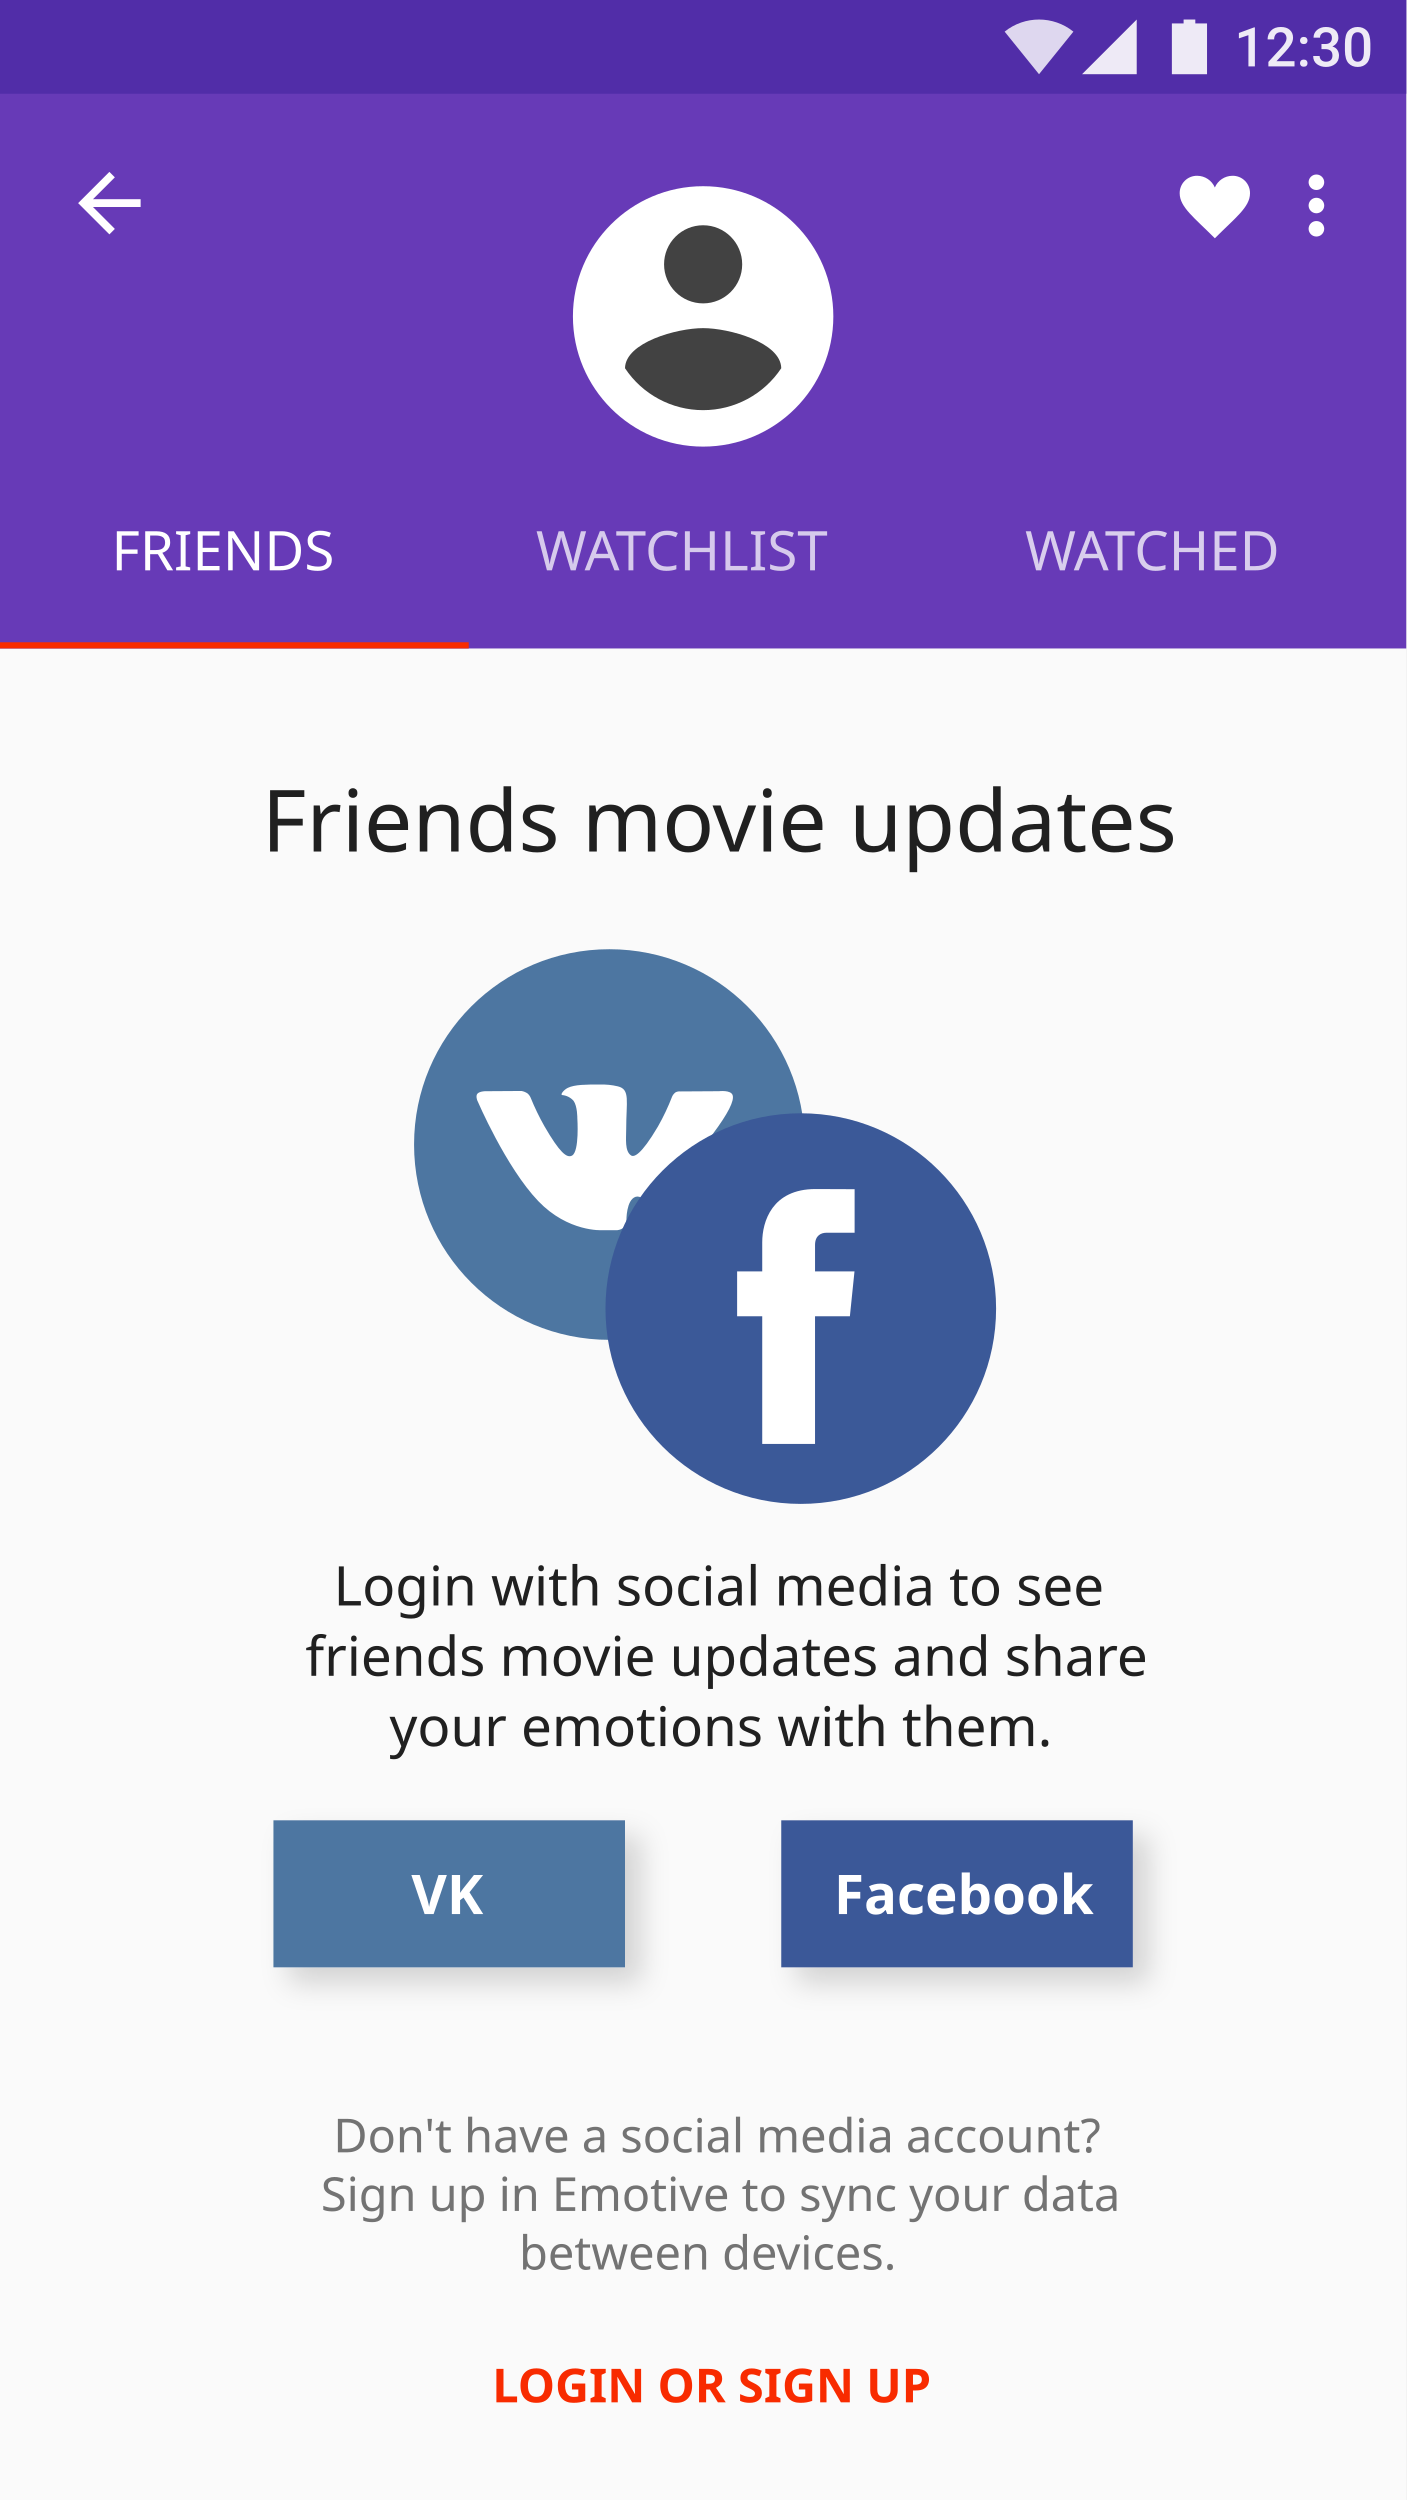
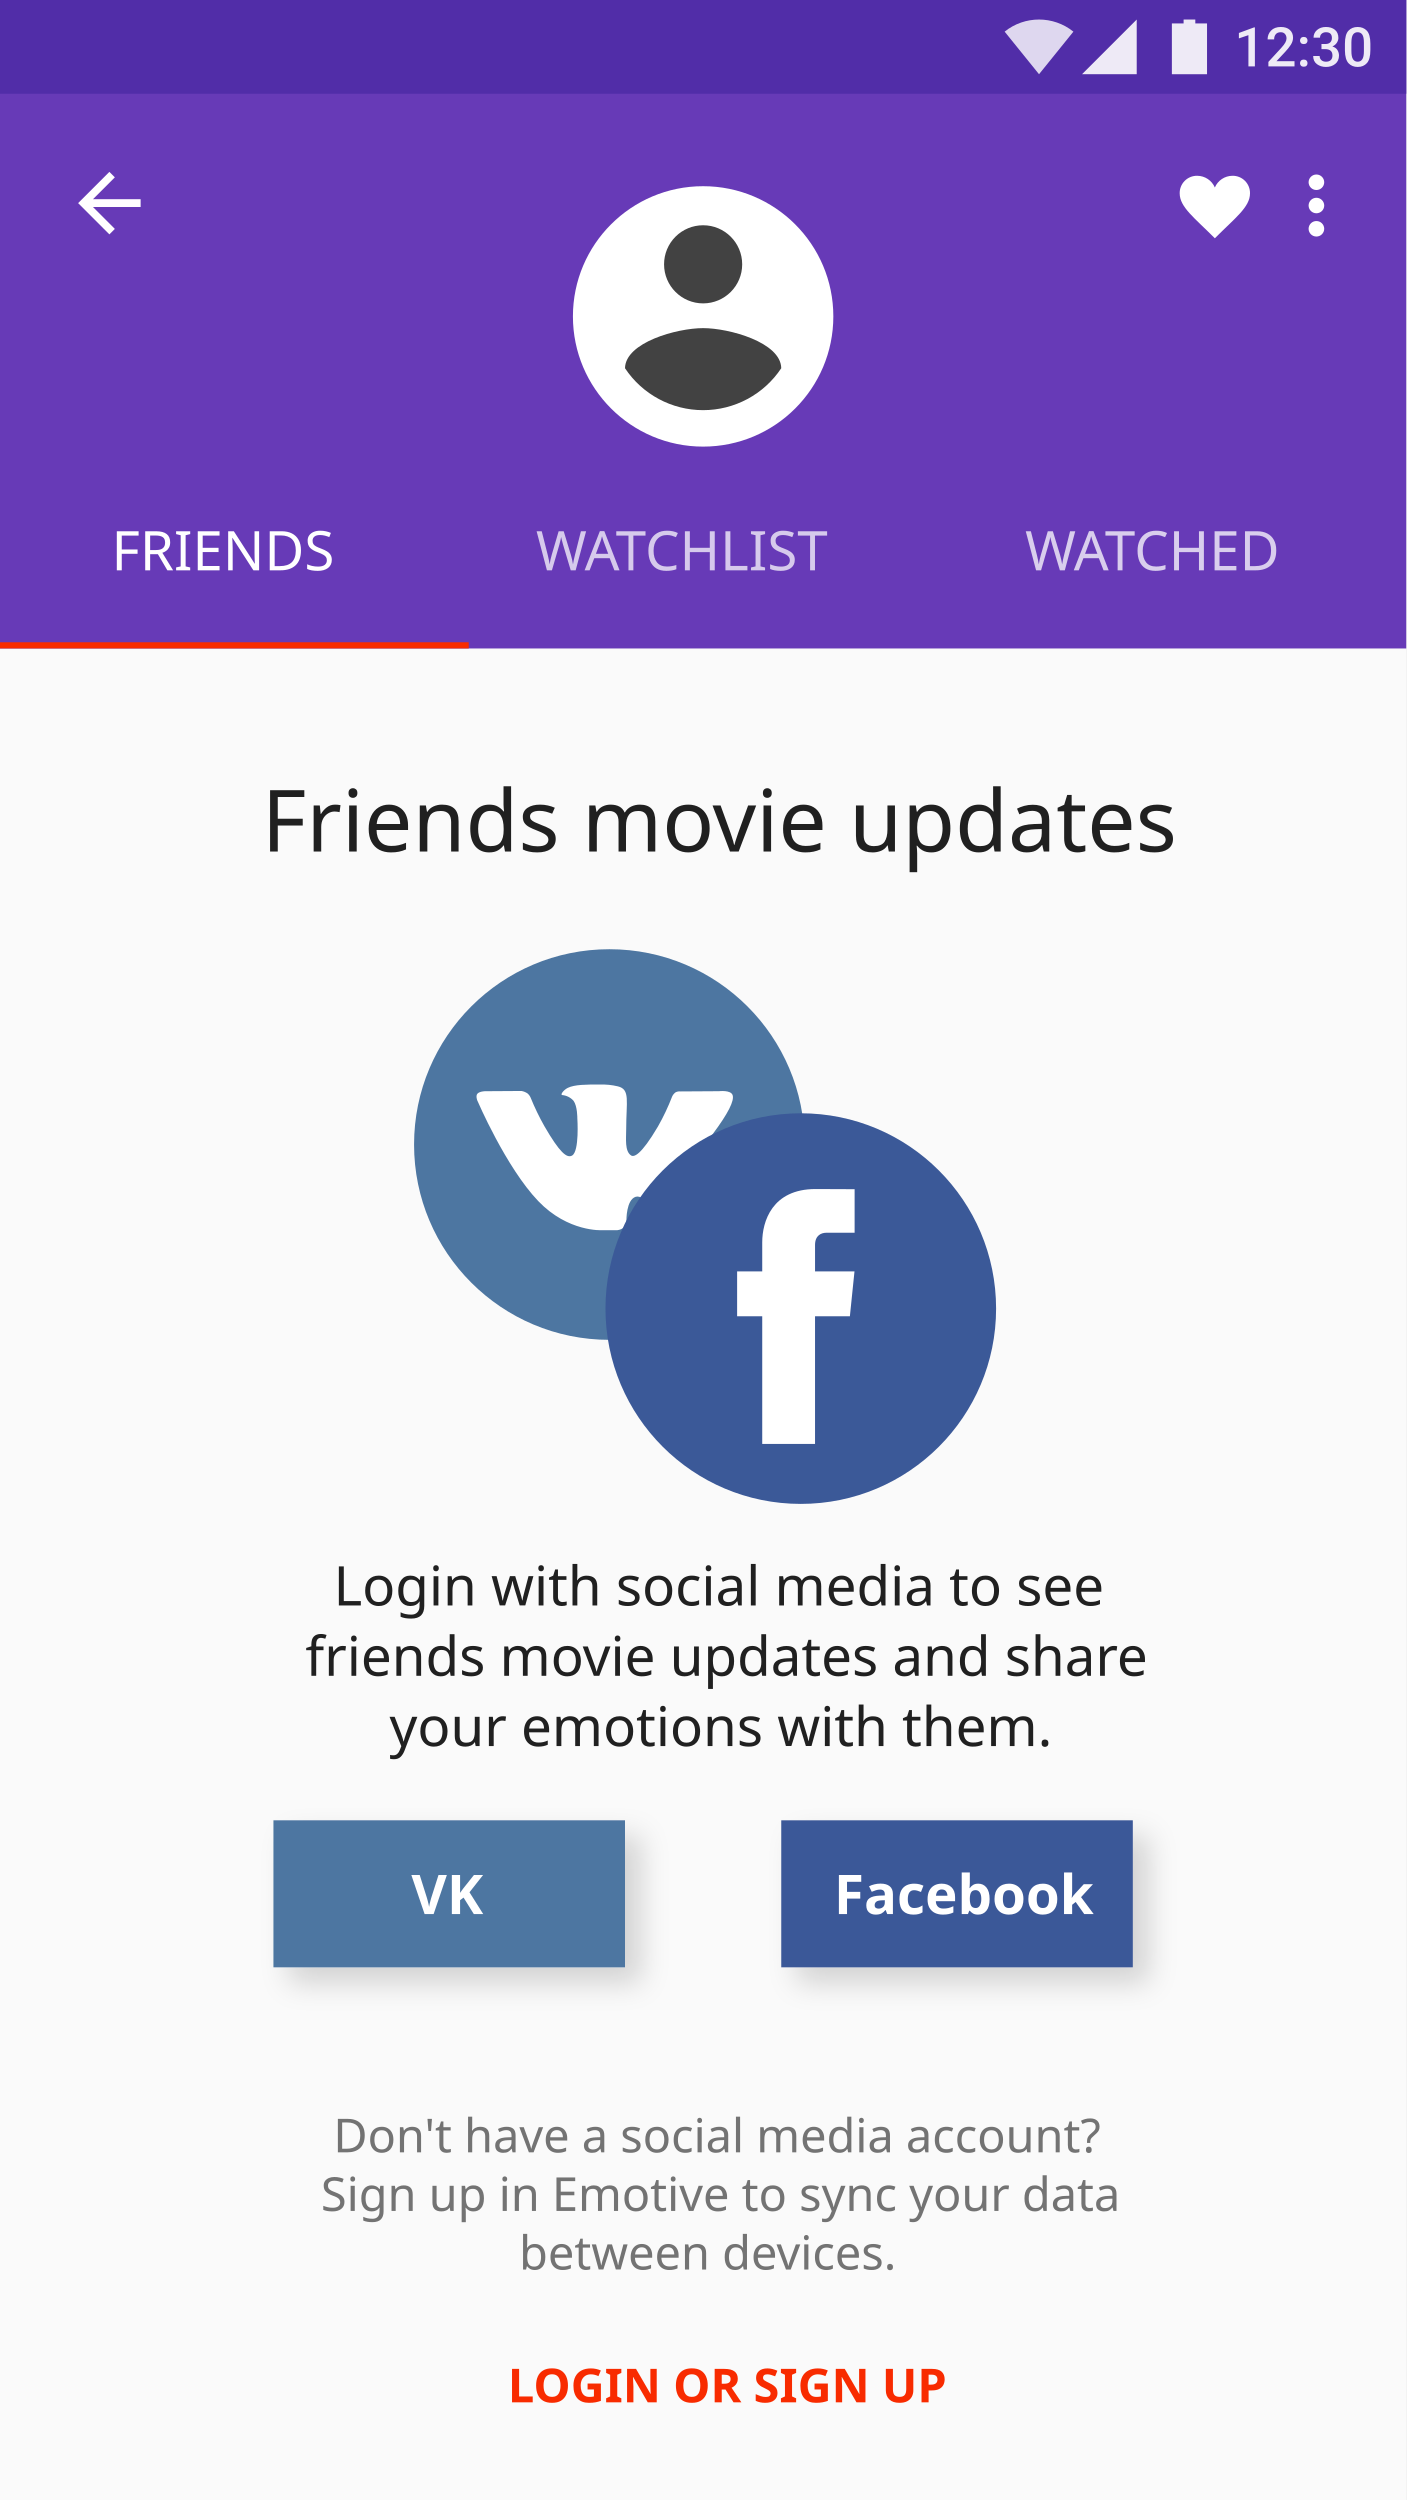
<svg xmlns="http://www.w3.org/2000/svg" viewBox="4340 0 360 640">
  <defs>
    <style>
      .cls-1, .cls-4 {
        fill: none;
      }

      .cls-2 {
        clip-path: url(#clip-Profile_not_logged_);
      }

      .cls-3 {
        fill: #673ab7;
      }

      .cls-3, .cls-4, .cls-5 {
        fill-rule: evenodd;
      }

      .cls-10, .cls-11, .cls-15, .cls-16, .cls-22, .cls-5, .cls-7, .cls-9 {
        fill: #fff;
      }

      .cls-6 {
        fill: #424242;
      }

      .cls-8 {
        clip-path: url(#clip-path);
      }

      .cls-10, .cls-11, .cls-15, .cls-19, .cls-22, .cls-9 {
        font-size: 14px;
      }

      .cls-10, .cls-11, .cls-18, .cls-9 {
        font-family: Circular-Medium, Circular;
      }

      .cls-10, .cls-11, .cls-15, .cls-18, .cls-9 {
        font-weight: 500;
      }

      .cls-10 {
        opacity: 0.731;
      }

      .cls-11 {
        opacity: 0.749;
      }

      .cls-12, .cls-23 {
        fill: #f82b00;
      }

      .cls-13 {
        fill: #512da8;
      }

      .cls-14, .cls-16 {
        opacity: 0.9;
      }

      .cls-15 {
        font-family: Roboto-Medium, Roboto;
      }

      .cls-17 {
        fill: rgba(0,0,0,0);
      }

      .cls-18, .cls-19 {
        fill: rgba(0,0,0,0.87);
      }

      .cls-18 {
        font-size: 22px;
      }

      .cls-19, .cls-24 {
        font-family: Circular-Book, Circular;
      }

      .cls-20 {
        fill: #4d76a1;
      }

      .cls-21 {
        fill: #3b5998;
      }

      .cls-22, .cls-23 {
        font-family: Circular-Bold, Circular;
        font-weight: 700;
      }

      .cls-23, .cls-24 {
        font-size: 12px;
      }

      .cls-24 {
        fill: rgba(0,0,0,0.54);
      }

      .cls-25 {
        fill: #fafafa;
      }

      .cls-26 {
        filter: url(#Rectangle_191-2);
      }

      .cls-27 {
        filter: url(#Rectangle_191);
      }
    </style>
    <clipPath id="clip-path">
      <rect class="cls-1" width="360" height="33" />
    </clipPath>
    <filter id="Rectangle_191" x="4403.5" y="459.5" width="111" height="58.636" filterUnits="userSpaceOnUse">
      <feOffset dx="4" dy="4" input="SourceAlpha" />
      <feGaussianBlur stdDeviation="3.5" result="blur" />
      <feFlood flood-opacity="0.161" />
      <feComposite operator="in" in2="blur" />
      <feComposite in="SourceGraphic" />
    </filter>
    <filter id="Rectangle_191-2" x="4533.5" y="459.5" width="111" height="58.636" filterUnits="userSpaceOnUse">
      <feOffset dx="4" dy="4" input="SourceAlpha" />
      <feGaussianBlur stdDeviation="3.5" result="blur-2" />
      <feFlood flood-opacity="0.161" />
      <feComposite operator="in" in2="blur-2" />
      <feComposite in="SourceGraphic" />
    </filter>
    <clipPath id="clip-Profile_not_logged_">
      <rect x="4340" width="360" height="640" />
    </clipPath>
  </defs>
  <g id="Profile_not_logged_" data-name="Profile (not logged)" class="cls-2">
    <rect class="cls-25" x="4340" width="360" height="640" />
    <g id="appbar_dark" transform="translate(4340)">
      <path id="path" class="cls-3" d="M360,0H0V166H360V0Z" />
      <g id="ic_more_vert_white" transform="translate(331 40.704)">
        <path id="path-2" data-name="path" class="cls-4" d="M12-.178H0V-24H12Z" transform="translate(0 24)" />
        <path id="path-3" data-name="path" class="cls-5" d="M5-16.03a2,2,0,0,0,2-1.985A2,2,0,0,0,5-20a2,2,0,0,0-2,1.985A2,2,0,0,0,5-16.03Zm0,1.985a2,2,0,0,0-2,1.985,2,2,0,0,0,2,1.985,2,2,0,0,0,2-1.985,2,2,0,0,0-2-1.985ZM5-8.089A2,2,0,0,0,3-6.1,2,2,0,0,0,5-4.119,2,2,0,0,0,7-6.1,2,2,0,0,0,5-8.089Z" transform="translate(1 23.97)" />
      </g>
      <g id="ic_arrow_back" transform="translate(-105 -38)">
        <rect id="rectangle" class="cls-1" width="24" height="24" transform="translate(121 78)" />
        <path id="path-4" data-name="path" class="cls-5" d="M20,11H7.8l5.6-5.6L12,4,4,12l8,8,1.4-1.4L7.8,13H20V11Z" transform="translate(121 78)" />
      </g>
      <g id="Account" transform="translate(-158 4)">
        <circle id="Ellipse_20" data-name="Ellipse 20" class="cls-6" cx="32" cy="32" r="32" transform="translate(306 45)" />
        <g id="ic_account_circle_white_48px" transform="translate(298 37)">
          <path id="Path_126" data-name="Path 126" class="cls-7" d="M35.333,2A33.333,33.333,0,1,0,68.667,35.333,33.345,33.345,0,0,0,35.333,2Zm0,10a10,10,0,1,1-10,10A9.987,9.987,0,0,1,35.333,12Zm0,47.333a24,24,0,0,1-20-10.733c.1-6.633,13.333-10.267,20-10.267,6.633,0,19.9,3.633,20,10.267A24,24,0,0,1,35.333,59.333Z" transform="translate(4.667 4.667)" />
          <path id="Path_127" data-name="Path 127" class="cls-1" d="M0,0H80V80H0Z" />
        </g>
      </g>
      <g id="items" class="cls-8" transform="translate(0 133)">
        <g id="group" transform="translate(-43 -780.953)">
          <text id="tab_item" class="cls-9" transform="translate(100.5 793.953)">
            <tspan x="-28.952" y="0">FRIENDS</tspan>
          </text>
        </g>
        <g id="group-2" data-name="group" transform="translate(77 -780.953)">
          <text id="tab_item-2" data-name="tab_item" class="cls-10" transform="translate(100.5 793.953)">
            <tspan x="-40.299" y="0">WATCHLIST</tspan>
          </text>
        </g>
        <g id="group-3" data-name="group" transform="translate(197 -780.953)">
          <text id="tab_item-3" data-name="tab_item" class="cls-11" transform="translate(100.5 793.953)">
            <tspan x="-35.077" y="0">WATCHED</tspan>
          </text>
        </g>
      </g>
      <rect id="tab_selection_on" class="cls-12" width="120" height="1.581" transform="translate(0 164.419)" />
    </g>
    <g id="sysbar_dark" transform="translate(4340 -28)">
      <rect id="rectangle-2" data-name="rectangle" class="cls-13" width="360" height="24" transform="translate(0 28)" />
      <g id="sysbar_icons" transform="translate(0 28)">
        <rect id="sysbar" class="cls-1" width="118" height="24" transform="translate(242)" />
        <g id="Group_284" data-name="Group 284" class="cls-14" transform="translate(256.732 4)">
          <rect id="Rectangle_156" data-name="Rectangle 156" class="cls-1" width="40" height="16" transform="translate(54.8 1)" />
          <text id="_12:30" data-name="12:30" class="cls-15" transform="translate(59.268 13)">
            <tspan x="0" y="0">12:30</tspan>
          </text>
        </g>
        <g id="sysbar_wifi" data-name="sysbar wifi" transform="translate(257.19 4)">
          <g id="Group_285" data-name="Group 285" class="cls-14">
            <path id="Path_78" data-name="Path 78" class="cls-16" d="M8.8,15,17.6,4.1A14.04,14.04,0,0,0,0,4.1L8.8,15Z" />
          </g>
          <rect id="Rectangle_157" data-name="Rectangle 157" class="cls-17" width="16" height="16" transform="translate(0.8)" />
        </g>
        <g id="sysbar_status" data-name="sysbar status" transform="translate(257.2 4)">
          <path id="Path_79" data-name="Path 79" class="cls-16" d="M19.8,15h14V1Z" />
          <rect id="Rectangle_158" data-name="Rectangle 158" class="cls-1" width="16" height="16" transform="translate(18.8)" />
        </g>
        <g id="sysbar_battery" data-name="sysbar battery" transform="translate(257.2 4)">
          <rect id="Rectangle_159" data-name="Rectangle 159" class="cls-1" width="16" height="16" transform="translate(38.8)" />
          <path id="Path_80" data-name="Path 80" class="cls-16" d="M48.8,2V1h-3V2h-3V15h9V2Z" />
        </g>
      </g>
    </g>
    <text id="Friends_movie_updates" data-name="Friends movie updates" class="cls-18" transform="translate(4407 218)">
      <tspan x="0" y="0">Friends movie updates</tspan>
    </text>
    <text id="Login_with_social_media_to_see_friends_movie_updates_and_share_your_emotions_with_them." data-name="Login with social media to see friends movie updates and share your emotions with them." class="cls-19" transform="translate(4412 397)">
      <tspan x="13.388" y="14">Login with social media to see </tspan>
      <tspan x="6.178" y="32">friends movie updates and share </tspan>
      <tspan x="27.703" y="50">your emotions with them.</tspan>
    </text>
    <g id="vk" transform="translate(4446 243)">
      <g id="Group_287" data-name="Group 287" transform="translate(0 0)">
        <circle id="XMLID_11_" class="cls-20" cx="50" cy="50" r="50" />
      </g>
      <path id="Path_114" data-name="Path 114" class="cls-5" d="M50.061,76.153h3.924a3.31,3.31,0,0,0,1.791-.783,2.872,2.872,0,0,0,.539-1.724s-.077-5.266,2.367-6.041c2.409-.764,5.5,5.089,8.782,7.34a6.215,6.215,0,0,0,4.364,1.33l8.768-.122s4.587-.283,2.412-3.889c-.178-.3-1.267-2.668-6.519-7.543-5.5-5.1-4.761-4.277,1.861-13.1C82.383,46.242,84,42.96,83.492,41.555c-.48-1.339-3.447-.985-3.447-.985l-9.872.062a2.241,2.241,0,0,0-1.275.225,2.766,2.766,0,0,0-.872,1.06,57.158,57.158,0,0,1-3.646,7.7c-4.4,7.465-6.154,7.859-6.872,7.4-1.671-1.08-1.254-4.34-1.254-6.655,0-7.234,1.1-10.25-2.136-11.031a16.857,16.857,0,0,0-4.607-.458c-3.522-.037-6.5.011-8.192.838-1.123.55-1.989,1.775-1.462,1.846a4.43,4.43,0,0,1,2.914,1.465c1.012,1.376.976,4.467.976,4.467S44.329,56,42.39,57.054c-1.331.726-3.156-.756-7.075-7.528a62.954,62.954,0,0,1-3.524-7.3,2.934,2.934,0,0,0-.814-1.1,4.091,4.091,0,0,0-1.517-.612l-9.381.061s-1.408.039-1.925.652c-.46.545-.037,1.671-.037,1.671s7.344,17.182,15.66,25.841c7.625,7.939,16.284,7.417,16.284,7.417Z" transform="translate(-1.95 -4.224)" />
    </g>
    <g id="fb" transform="translate(4495 285)">
      <circle id="Ellipse_16" data-name="Ellipse 16" class="cls-21" cx="50" cy="50" r="50" transform="translate(0 0)" />
      <path id="Path_113" data-name="Path 113" class="cls-7" d="M66.68,54.323H57.758V87.009H44.241V54.323H37.812V42.836h6.429V35.4c0-5.316,2.525-13.64,13.638-13.64l10.013.042v11.15H60.627c-1.192,0-2.867.6-2.867,3.131v6.76h10.1Z" transform="translate(-4.11 -2.366)" />
    </g>
    <g id="VK_Button" data-name="VK Button" transform="translate(4409 466)">
      <g class="cls-27" transform="matrix(1, 0, 0, 1, -4409, -466)">
        <rect id="Rectangle_191-3" data-name="Rectangle 191" class="cls-20" width="90" height="37.636" transform="translate(4410 466)" />
      </g>
      <text id="VK-2" data-name="VK" class="cls-22" transform="translate(46 24)">
        <tspan x="-9.695" y="0">VK</tspan>
      </text>
    </g>
    <g id="FB_Button" data-name="FB Button" transform="translate(4557 466)">
      <g class="cls-26" transform="matrix(1, 0, 0, 1, -4557, -466)">
        <rect id="Rectangle_191-4" data-name="Rectangle 191" class="cls-21" width="90" height="37.636" transform="translate(4540 466)" />
      </g>
      <text id="Facebook" class="cls-22" transform="translate(28 24)">
        <tspan x="-31.507" y="0">Facebook</tspan>
      </text>
    </g>
-     <g id="View_all" data-name="View all" transform="translate(3915 312)">
+     <g id="View_all" data-name="View all" transform="translate(3919 312)">
      <text id="NEXT" class="cls-23" transform="translate(551 303)">
        <tspan x="0" y="0">LOGIN OR SIGN UP</tspan>
      </text>
      <g id="ui_raised_btn_light" transform="translate(281 30)">
        <path id="button" class="cls-1" d="M1.872,0H86.128A1.939,1.939,0,0,1,88,2V34a1.939,1.939,0,0,1-1.872,2H1.872A1.939,1.939,0,0,1,0,34V2A1.939,1.939,0,0,1,1.872,0Z" transform="translate(270 250)" />
      </g>
    </g>
    <text id="Don_t_have_a_social_media_account_Sign_up_in_Emotive_to_sync_your_data_between_devices._" data-name="Don't have a social media account? Sign up in Emotive to sync your data between devices. " class="cls-24" transform="translate(4413 539)">
      <tspan x="12.338" y="12">Don't have a social media account?</tspan>
      <tspan x="9.152" y="27">Sign up in Emotive to sync your data </tspan>
      <tspan x="59.888" y="42">between devices. </tspan>
    </text>
    <g id="Favourite" transform="translate(4004.5 -250)">
      <rect id="rectangle-3" data-name="rectangle" class="cls-1" width="24" height="24" transform="translate(634.5 290)" />
      <path id="path-5" data-name="path" class="cls-5" d="M12,8A4.932,4.932,0,0,0,7.5,5,4.413,4.413,0,0,0,3,9.5c0,3.529,3.793,6.258,9,11.5,5.207-5.242,9-7.971,9-11.5A4.413,4.413,0,0,0,16.5,5,4.93,4.93,0,0,0,12,8Z" transform="translate(634.5 290)" />
    </g>
  </g>
</svg>
